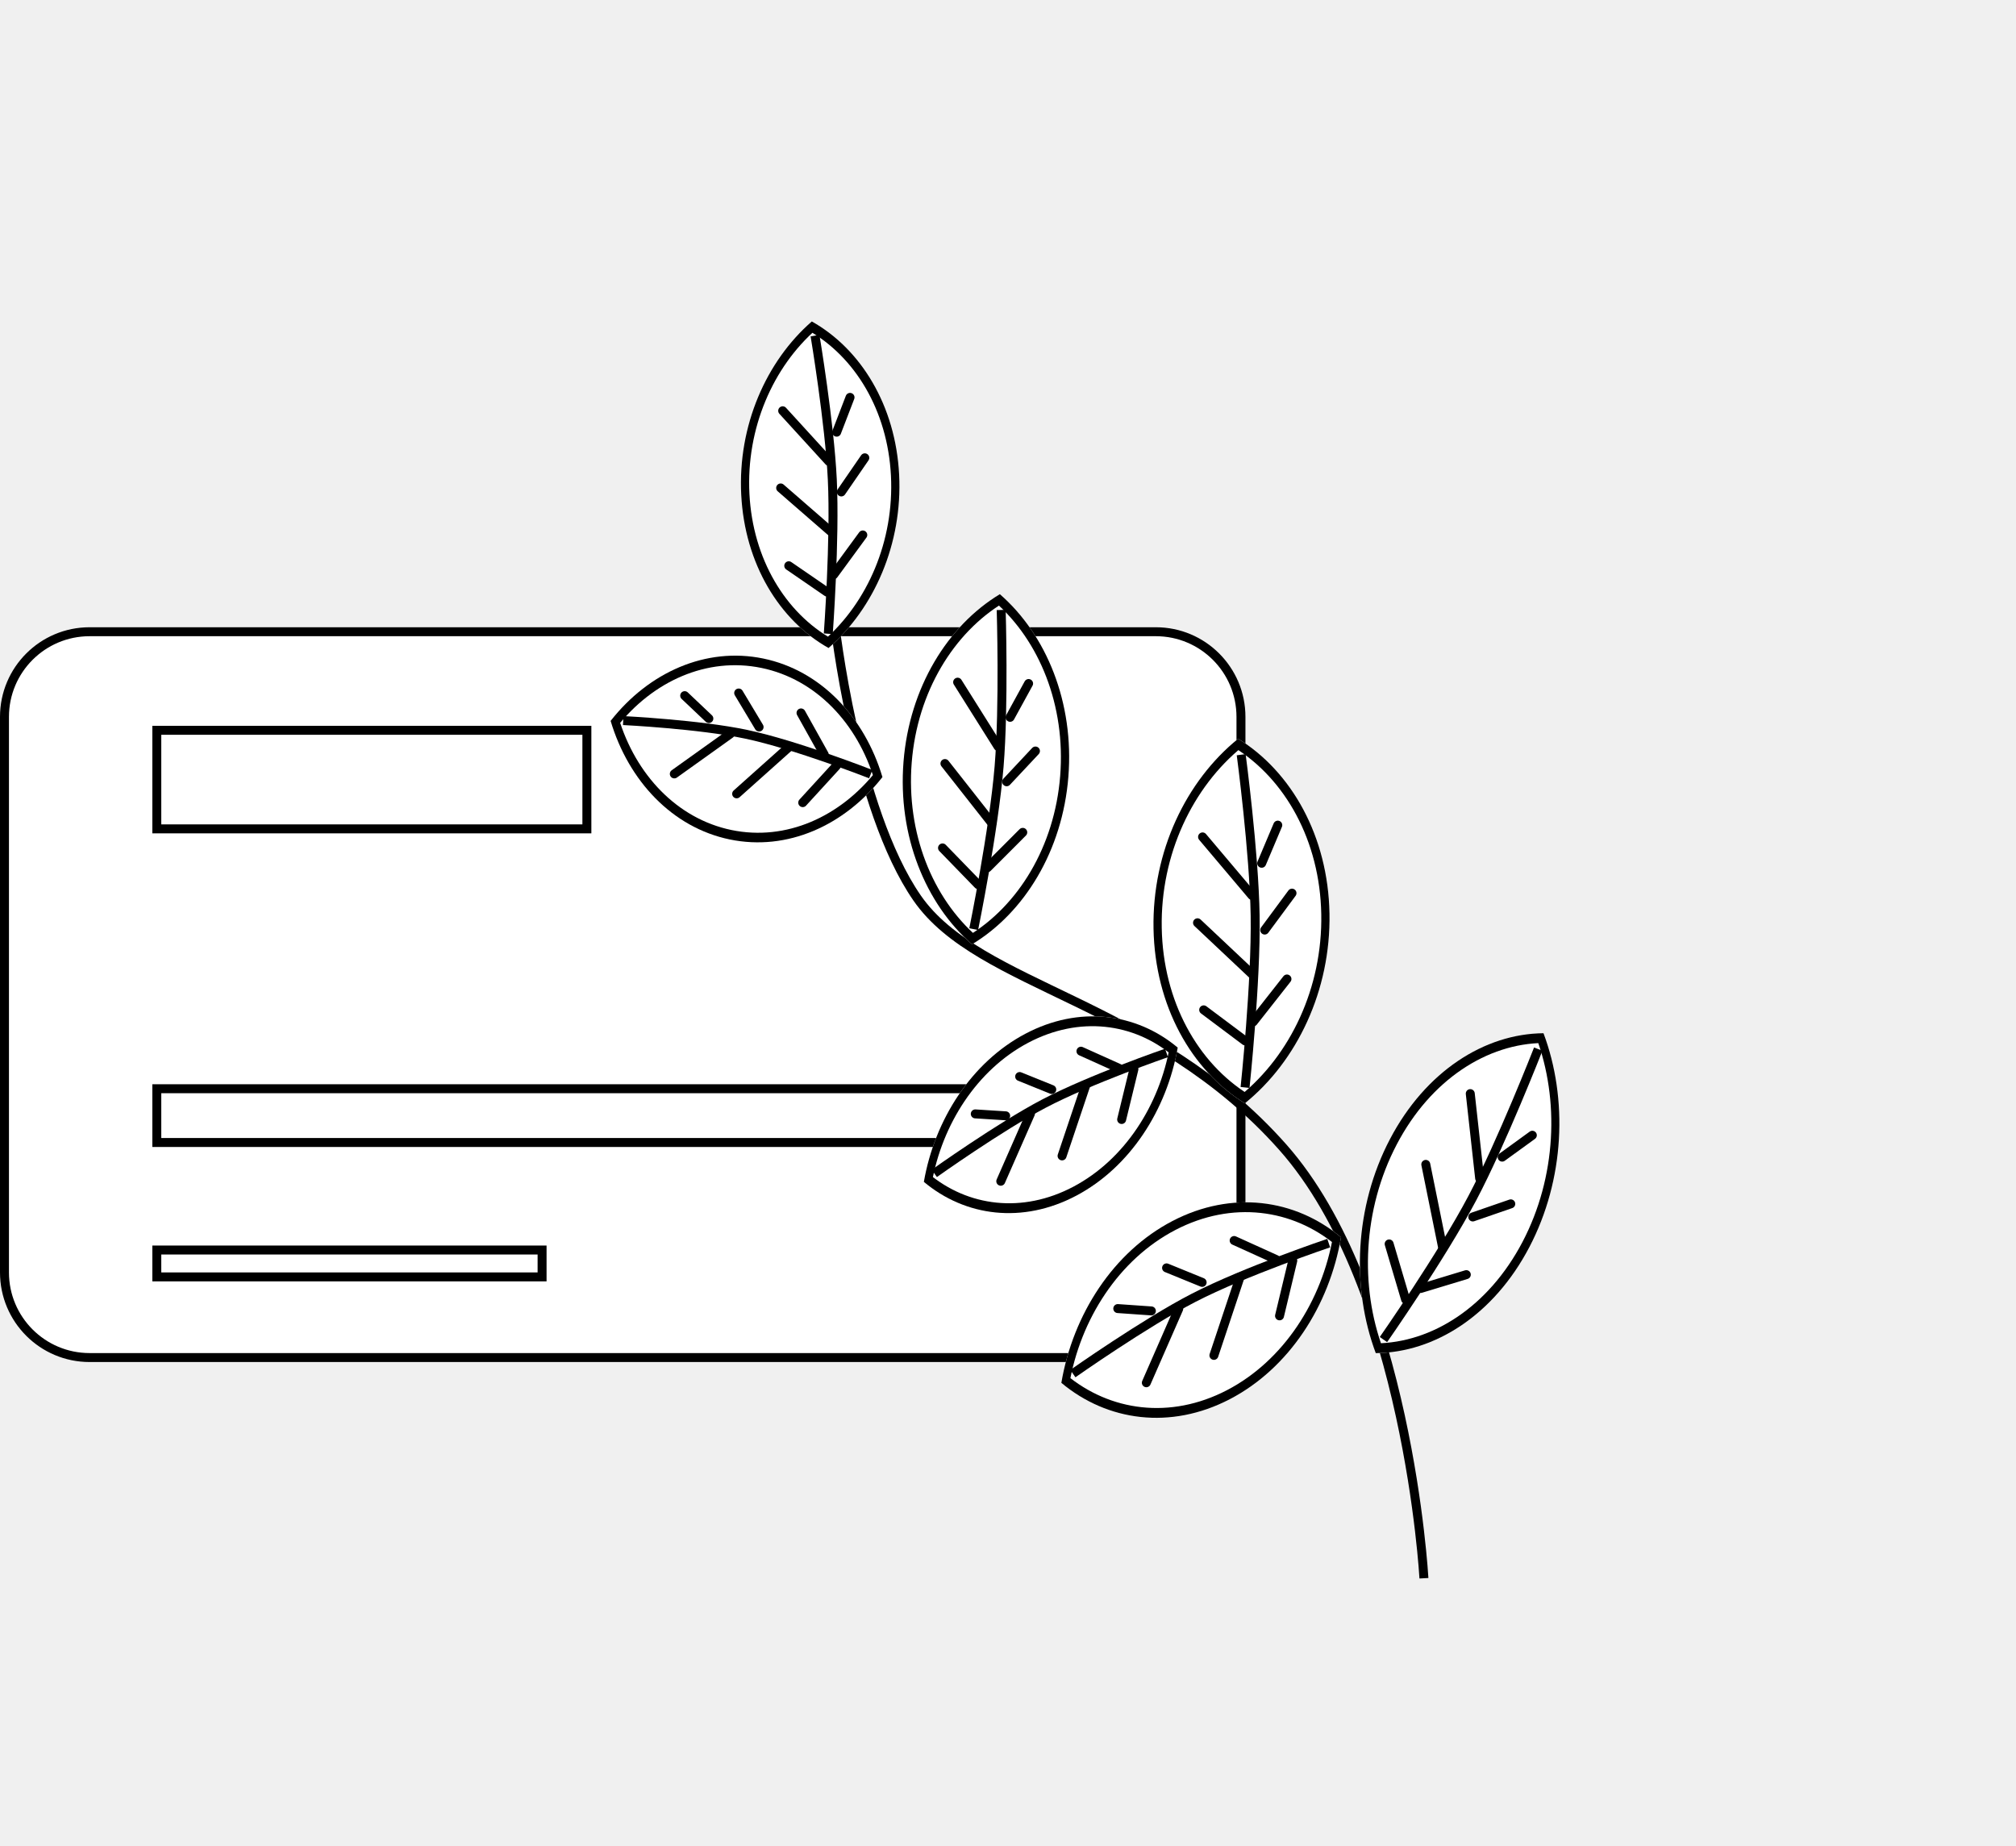
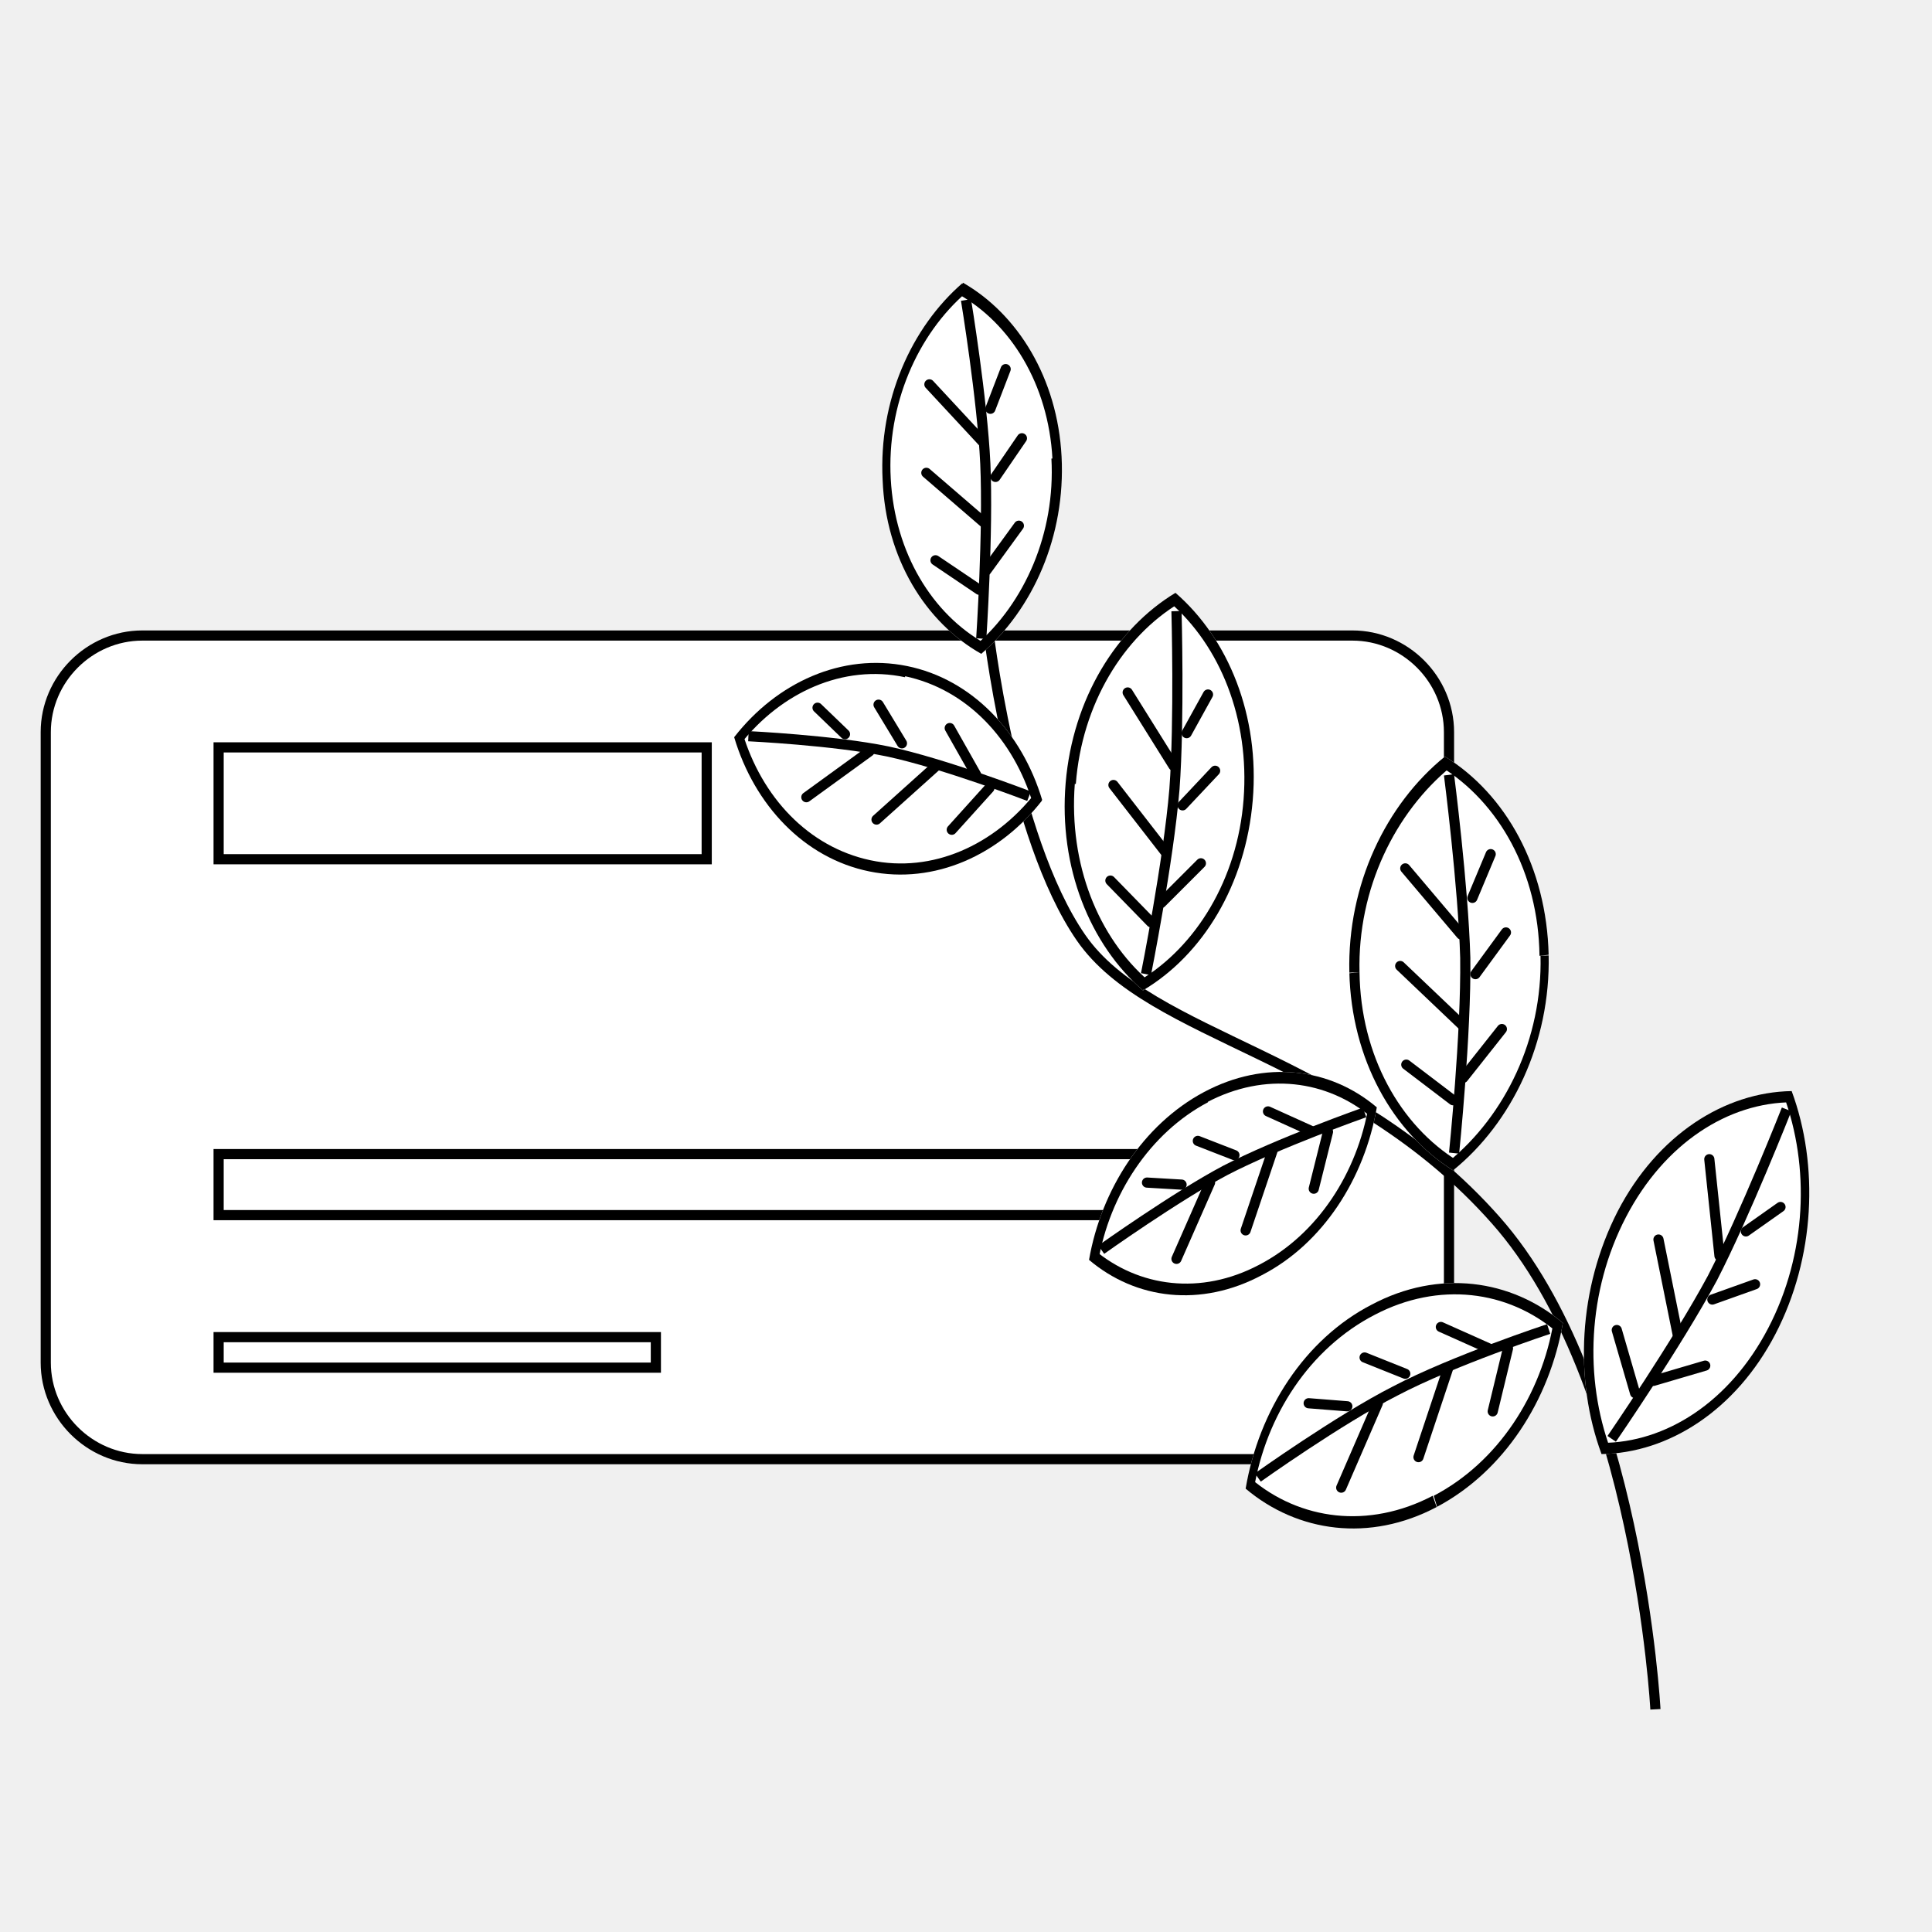
- <svg xmlns="http://www.w3.org/2000/svg" width="225" height="206" viewBox="0 0 225 206" fill="none">
-   <rect x="0.5" y="70.5" width="138" height="81" rx="9.5" fill="white" stroke="black" />
-   <rect x="17.5" y="121.5" width="102" height="6" stroke="black" />
-   <rect x="17.5" y="139.5" width="43" height="3" stroke="black" />
-   <rect x="17.5" y="81.5" width="48" height="11" stroke="black" />
-   <path d="M93.133 69.328C93.133 69.328 95.412 90.193 102.362 100.225C109.312 110.257 128.624 111.604 143.174 128.033C157.137 143.801 158.921 176.129 158.921 176.129" stroke="black" />
-   <mask id="path-6-inside-1" fill="white">
-     <path fill-rule="evenodd" clip-rule="evenodd" d="M138.934 123.129C144.747 118.43 148.538 110.547 148.38 101.938C148.222 93.33 144.154 86.126 138.187 82.443C132.374 87.142 128.583 95.024 128.741 103.633C128.899 112.242 132.967 119.446 138.934 123.129Z" />
+ <svg xmlns="http://www.w3.org/2000/svg" version="1.1" id="Слой_1" x="0px" y="0px" viewBox="0 0 190 190" style="enable-background:new 0 0 190 190;" xml:space="preserve">
+   <style type="text/css">
+ 	.st0{fill:#FFFFFF;stroke:#000000;}
+ 	.st1{fill:none;stroke:#000000;}
+ 	.st2{fill-rule:evenodd;clip-rule:evenodd;fill:#FFFFFF;}
+ 	.st3{fill-rule:evenodd;clip-rule:evenodd;fill:#FFFFFF;filter:url(#Adobe_OpacityMaskFilter);}
+ 	.st4{mask:url(#path-6-inside-1_1_);}
+ 	.st5{fill:none;stroke:#000000;stroke-linecap:round;}
+ 	.st6{fill-rule:evenodd;clip-rule:evenodd;fill:#FFFFFF;filter:url(#Adobe_OpacityMaskFilter_1_);}
+ 	.st7{mask:url(#path-15-inside-2_1_);}
+ 	.st8{fill-rule:evenodd;clip-rule:evenodd;fill:#FFFFFF;filter:url(#Adobe_OpacityMaskFilter_2_);}
+ 	.st9{mask:url(#path-24-inside-3_1_);}
+ 	.st10{fill-rule:evenodd;clip-rule:evenodd;fill:#FFFFFF;filter:url(#Adobe_OpacityMaskFilter_3_);}
+ 	.st11{mask:url(#path-33-inside-4_1_);}
+ 	.st12{fill-rule:evenodd;clip-rule:evenodd;fill:#FFFFFF;filter:url(#Adobe_OpacityMaskFilter_4_);}
+ 	.st13{mask:url(#path-42-inside-5_1_);}
+ 	.st14{fill-rule:evenodd;clip-rule:evenodd;fill:#FFFFFF;filter:url(#Adobe_OpacityMaskFilter_5_);}
+ 	.st15{mask:url(#path-51-inside-6_1_);}
+ 	.st16{fill-rule:evenodd;clip-rule:evenodd;fill:#FFFFFF;filter:url(#Adobe_OpacityMaskFilter_6_);}
+ 	.st17{mask:url(#path-60-inside-7_1_);}
+ </style>
+   <path class="st0" d="M14,62.5h119c5.2,0,9.5,4.3,9.5,9.5v62c0,5.2-4.3,9.5-9.5,9.5H14c-5.2,0-9.5-4.3-9.5-9.5V72  C4.5,66.8,8.8,62.5,14,62.5z" />
+   <rect x="21.5" y="113.5" class="st1" width="102" height="6" />
+   <rect x="21.5" y="131.5" class="st1" width="43" height="3" />
+   <rect x="21.5" y="73.5" class="st1" width="48" height="11" />
+   <path class="st1" d="M97.1,61.3c0,0,2.3,20.9,9.2,30.9c6.9,10,26.3,11.4,40.8,27.8c14,15.8,15.7,48.1,15.7,48.1" />
+   <path class="st2" d="M142.9,115.1c5.8-4.7,9.6-12.6,9.4-21.2c-0.2-8.6-4.2-15.8-10.2-19.5c-5.8,4.7-9.6,12.6-9.4,21.2  C132.9,104.2,137,111.4,142.9,115.1z" />
+   <defs>
+     <filter id="Adobe_OpacityMaskFilter" filterUnits="userSpaceOnUse" x="131.8" y="73.2" width="21.5" height="43.2">
+       <feColorMatrix type="matrix" values="1 0 0 0 0  0 1 0 0 0  0 0 1 0 0  0 0 0 1 0" />
+     </filter>
+   </defs>
+   <mask maskUnits="userSpaceOnUse" x="131.8" y="73.2" width="21.5" height="43.2" id="path-6-inside-1_1_">
+     <path class="st3" d="M142.9,115.1c5.8-4.7,9.6-12.6,9.4-21.2c-0.2-8.6-4.2-15.8-10.2-19.5c-5.8,4.7-9.6,12.6-9.4,21.2   C132.9,104.2,137,111.4,142.9,115.1z" />
  </mask>
-   <path fill-rule="evenodd" clip-rule="evenodd" d="M138.934 123.129C144.747 118.43 148.538 110.547 148.38 101.938C148.222 93.33 144.154 86.126 138.187 82.443C132.374 87.142 128.583 95.024 128.741 103.633C128.899 112.242 132.967 119.446 138.934 123.129Z" fill="white" />
-   <path d="M138.934 123.129L138.475 124.089L138.957 124.386L139.427 124.006L138.934 123.129ZM138.187 82.443L138.646 81.483L138.164 81.186L137.694 81.565L138.187 82.443ZM128.741 103.633L127.823 103.712L128.741 103.633ZM147.463 102.018C147.614 110.233 143.997 117.76 138.441 122.251L139.427 124.006C145.497 119.1 149.463 110.862 149.297 101.859L147.463 102.018ZM137.728 83.403C143.431 86.923 147.312 93.803 147.463 102.018L149.297 101.859C149.132 92.856 144.877 85.329 138.646 81.483L137.728 83.403ZM129.658 103.554C129.507 95.339 133.123 87.812 138.68 83.321L137.694 81.565C131.624 86.472 127.658 94.71 127.823 103.712L129.658 103.554ZM139.393 122.169C133.689 118.649 129.809 111.769 129.658 103.554L127.823 103.712C127.989 112.715 132.244 120.243 138.475 124.089L139.393 122.169Z" fill="black" mask="url(#path-6-inside-1)" />
-   <path d="M138.526 84.223C138.526 84.223 139.973 95.111 140.083 102.194C140.198 109.66 138.958 121.358 138.958 121.358" stroke="black" />
-   <path d="M134.215 93.398L139.732 99.93" stroke="black" stroke-linecap="round" />
-   <path d="M133.652 102.98L139.885 108.849" stroke="black" stroke-linecap="round" />
-   <path d="M134.34 112.698L138.973 116.167" stroke="black" stroke-linecap="round" />
-   <path d="M139.871 114.039L143.634 109.254" stroke="black" stroke-linecap="round" />
-   <path d="M141.15 103.793L144.197 99.673" stroke="black" stroke-linecap="round" />
-   <path d="M140.813 96.339L142.61 92.084" stroke="black" stroke-linecap="round" />
-   <mask id="path-15-inside-2" fill="white">
-     <path fill-rule="evenodd" clip-rule="evenodd" d="M153.545 151.006C160.137 150.948 166.72 146.743 170.681 139.189C174.642 131.635 175.001 122.601 172.266 115.305C165.674 115.363 159.091 119.568 155.13 127.122C151.169 134.676 150.809 143.71 153.545 151.006Z" />
+   <path class="st4" d="M142.9,115.1l-0.5,1l0.5,0.3l0.5-0.4L142.9,115.1z M142.2,74.4l0.5-1l-0.5-0.3l-0.5,0.4L142.2,74.4z   M132.7,95.6l-0.9,0.1L132.7,95.6z M151.5,94c0.2,8.2-3.5,15.7-9,20.2l1,1.8c6.1-4.9,10-13.1,9.9-22.1L151.5,94z M141.7,75.4  c5.7,3.5,9.6,10.4,9.7,18.6l1.8-0.2c-0.2-9-4.4-16.5-10.7-20.4L141.7,75.4z M133.7,95.6c-0.2-8.2,3.5-15.7,9-20.2l-1-1.8  c-6.1,4.9-10,13.1-9.9,22.1L133.7,95.6z M143.4,114.2c-5.7-3.5-9.6-10.4-9.7-18.6l-1.8,0.2c0.2,9,4.4,16.5,10.7,20.4L143.4,114.2z" />
+   <path class="st1" d="M142.5,76.2c0,0,1.4,10.9,1.6,18c0.1,7.5-1.1,19.2-1.1,19.2" />
+   <path class="st5" d="M138.2,85.4l5.5,6.5" />
+   <path class="st5" d="M137.7,95l6.2,5.9" />
+   <path class="st5" d="M138.3,104.7l4.6,3.5" />
+   <path class="st5" d="M143.9,106l3.8-4.8" />
+   <path class="st5" d="M145.1,95.8l3-4.1" />
+   <path class="st5" d="M144.8,88.3l1.8-4.3" />
+   <path class="st2" d="M157.5,143c6.6-0.1,13.2-4.3,17.1-11.8s4.3-16.6,1.6-23.9c-6.6,0.1-13.2,4.3-17.1,11.8  C155.2,126.7,154.8,135.7,157.5,143z" />
+   <defs>
+     <filter id="Adobe_OpacityMaskFilter_1_" filterUnits="userSpaceOnUse" x="154.9" y="106.2" width="24.1" height="37.9">
+       <feColorMatrix type="matrix" values="1 0 0 0 0  0 1 0 0 0  0 0 1 0 0  0 0 0 1 0" />
+     </filter>
+   </defs>
+   <mask maskUnits="userSpaceOnUse" x="154.9" y="106.2" width="24.1" height="37.9" id="path-15-inside-2_1_">
+     <path class="st6" d="M157.5,143c6.6-0.1,13.2-4.3,17.1-11.8s4.3-16.6,1.6-23.9c-6.6,0.1-13.2,4.3-17.1,11.8   C155.2,126.7,154.8,135.7,157.5,143z" />
  </mask>
-   <path fill-rule="evenodd" clip-rule="evenodd" d="M153.545 151.006C160.137 150.948 166.72 146.743 170.681 139.189C174.642 131.635 175.001 122.601 172.266 115.305C165.674 115.363 159.091 119.568 155.13 127.122C151.169 134.676 150.809 143.71 153.545 151.006Z" fill="white" />
-   <path d="M153.545 151.006L152.727 151.448L152.972 152.099L153.56 152.094L153.545 151.006ZM172.266 115.305L173.083 114.863L172.839 114.211L172.251 114.217L172.266 115.305ZM155.13 127.122L155.89 127.712L155.13 127.122ZM169.921 138.599C166.119 145.85 159.814 149.862 153.53 149.918L153.56 152.094C160.46 152.033 167.32 147.636 171.441 139.778L169.921 138.599ZM171.448 115.747C174.056 122.702 173.723 131.348 169.921 138.599L171.441 139.778C175.561 131.921 175.947 122.5 173.083 114.863L171.448 115.747ZM155.89 127.712C159.692 120.461 165.997 116.449 172.281 116.393L172.251 114.217C165.351 114.278 158.49 118.675 154.37 126.533L155.89 127.712ZM154.362 150.564C151.755 143.608 152.087 134.962 155.89 127.712L154.37 126.533C150.25 134.39 149.864 143.811 152.727 151.448L154.362 150.564Z" fill="black" mask="url(#path-15-inside-2)" />
-   <path d="M171.677 117.079C171.677 117.079 167.604 127.493 164.33 133.694C160.878 140.23 154.403 149.492 154.403 149.492" stroke="black" />
-   <path d="M164.092 122.044L165.139 131.494" stroke="black" stroke-linecap="round" />
-   <path d="M159.128 129.943L161.027 139.313" stroke="black" stroke-linecap="round" />
-   <path d="M155.039 138.82L156.874 145.013" stroke="black" stroke-linecap="round" />
-   <path d="M158.558 143.792L163.651 142.247" stroke="black" stroke-linecap="round" />
-   <path d="M164.373 135.811L168.614 134.348" stroke="black" stroke-linecap="round" />
-   <path d="M167.654 129.133L171.02 126.691" stroke="black" stroke-linecap="round" />
-   <mask id="path-24-inside-3" fill="white">
-     <path fill-rule="evenodd" clip-rule="evenodd" d="M111.591 66.309C116.789 70.836 119.895 78.414 119.238 86.682C118.581 94.95 114.324 101.86 108.486 105.383C103.287 100.857 100.182 93.278 100.839 85.01C101.496 76.743 105.753 69.833 111.591 66.309Z" />
+   <path class="st7" d="M157.5,143l-0.8,0.4l0.2,0.7l0.6,0L157.5,143z M176.3,107.3l0.8-0.4l-0.2-0.7l-0.6,0L176.3,107.3z M159.1,119.1  l0.8,0.6L159.1,119.1z M173.9,130.6c-3.8,7.3-10.1,11.3-16.4,11.3l0,2.2c6.9-0.1,13.8-4.5,17.9-12.3L173.9,130.6z M175.4,107.7  c2.6,7,2.3,15.6-1.5,22.9l1.5,1.2c4.1-7.9,4.5-17.3,1.6-24.9L175.4,107.7z M159.9,119.7c3.8-7.3,10.1-11.3,16.4-11.3l0-2.2  c-6.9,0.1-13.8,4.5-17.9,12.3L159.9,119.7z M158.4,142.6c-2.6-7-2.3-15.6,1.5-22.9l-1.5-1.2c-4.1,7.9-4.5,17.3-1.6,24.9L158.4,142.6  z" />
+   <path class="st1" d="M175.7,109.1c0,0-4.1,10.4-7.3,16.6c-3.5,6.5-9.9,15.8-9.9,15.8" />
+   <path class="st5" d="M168.1,114l1,9.5" />
+   <path class="st5" d="M163.1,121.9l1.9,9.4" />
+   <path class="st5" d="M159,130.8l1.8,6.2" />
+   <path class="st5" d="M162.6,135.8l5.1-1.5" />
+   <path class="st5" d="M168.4,127.8l4.2-1.5" />
+   <path class="st5" d="M171.7,121.1l3.4-2.4" />
+   <path class="st2" d="M115.6,58.3c5.2,4.5,8.3,12.1,7.6,20.4s-4.9,15.2-10.8,18.7c-5.2-4.5-8.3-12.1-7.6-20.4  C105.5,68.7,109.8,61.8,115.6,58.3z" />
+   <defs>
+     <filter id="Adobe_OpacityMaskFilter_2_" filterUnits="userSpaceOnUse" x="103.8" y="57" width="20.4" height="41.6">
+       <feColorMatrix type="matrix" values="1 0 0 0 0  0 1 0 0 0  0 0 1 0 0  0 0 0 1 0" />
+     </filter>
+   </defs>
+   <mask maskUnits="userSpaceOnUse" x="103.8" y="57" width="20.4" height="41.6" id="path-24-inside-3_1_">
+     <path class="st8" d="M115.6,58.3c5.2,4.5,8.3,12.1,7.6,20.4s-4.9,15.2-10.8,18.7c-5.2-4.5-8.3-12.1-7.6-20.4   C105.5,68.7,109.8,61.8,115.6,58.3z" />
  </mask>
-   <path fill-rule="evenodd" clip-rule="evenodd" d="M111.591 66.309C116.789 70.836 119.895 78.414 119.238 86.682C118.581 94.95 114.324 101.86 108.486 105.383C103.287 100.857 100.182 93.278 100.839 85.01C101.496 76.743 105.753 69.833 111.591 66.309Z" fill="white" />
-   <path d="M111.591 66.309L112.147 65.446L111.691 65.048L111.179 65.358L111.591 66.309ZM108.486 105.383L107.929 106.247L108.385 106.644L108.898 106.335L108.486 105.383ZM100.839 85.01L101.754 85.093L100.839 85.01ZM111.035 67.173C115.987 71.485 118.95 78.71 118.323 86.599L120.153 86.765C120.84 78.119 117.592 70.186 112.147 65.446L111.035 67.173ZM118.323 86.599C117.696 94.488 113.635 101.074 108.074 104.431L108.898 106.335C115.012 102.645 119.466 95.412 120.153 86.765L118.323 86.599ZM109.042 104.519C104.089 100.207 101.127 92.982 101.754 85.093L99.924 84.927C99.237 93.573 102.485 101.506 107.929 106.247L109.042 104.519ZM101.754 85.093C102.381 77.204 106.441 70.618 112.003 67.261L111.179 65.358C105.065 69.048 100.611 76.281 99.924 84.927L101.754 85.093Z" fill="black" mask="url(#path-24-inside-3)" />
-   <path d="M111.74 68.07C111.74 68.07 112.067 78.736 111.507 85.534C110.917 92.701 108.673 103.691 108.673 103.691" stroke="black" />
-   <path d="M106.879 76.13L111.393 83.309" stroke="black" stroke-linecap="round" />
-   <path d="M105.462 85.209L110.703 91.871" stroke="black" stroke-linecap="round" />
-   <path d="M105.192 94.626L109.171 98.725" stroke="black" stroke-linecap="round" />
-   <path d="M110.205 96.838L114.147 92.889" stroke="black" stroke-linecap="round" />
-   <path d="M112.349 87.244L115.564 83.811" stroke="black" stroke-linecap="round" />
-   <path d="M112.733 80.052L114.8 76.28" stroke="black" stroke-linecap="round" />
-   <mask id="path-33-inside-4" fill="white">
-     <path fill-rule="evenodd" clip-rule="evenodd" d="M92.472 72.316C97.565 67.885 100.745 60.676 100.35 52.965C99.955 45.254 96.083 38.95 90.605 35.873C85.512 40.304 82.331 47.512 82.726 55.223C83.121 62.934 86.994 69.239 92.472 72.316Z" />
+   <path class="st9" d="M115.6,58.3l0.6-0.9l-0.5-0.4l-0.5,0.3L115.6,58.3z M112.5,97.4l-0.6,0.9l0.5,0.4l0.5-0.3L112.5,97.4z   M104.8,77l0.9,0.1L104.8,77z M115,59.2c5,4.3,7.9,11.5,7.3,19.4l1.8,0.2c0.7-8.6-2.6-16.6-8-21.3L115,59.2z M122.3,78.6  c-0.6,7.9-4.7,14.5-10.2,17.8l0.8,1.9c6.1-3.7,10.6-10.9,11.3-19.6L122.3,78.6z M113,96.5c-5-4.3-7.9-11.5-7.3-19.4l-1.8-0.2  c-0.7,8.6,2.6,16.6,8,21.3L113,96.5z M105.8,77.1c0.6-7.9,4.7-14.5,10.2-17.8l-0.8-1.9c-6.1,3.7-10.6,10.9-11.3,19.6L105.8,77.1z" />
+   <path class="st1" d="M115.7,60.1c0,0,0.3,10.7-0.2,17.5c-0.6,7.2-2.8,18.2-2.8,18.2" />
+   <path class="st5" d="M110.9,68.1l4.5,7.2" />
+   <path class="st5" d="M109.5,77.2l5.2,6.7" />
+   <path class="st5" d="M109.2,86.6l4,4.1" />
+   <path class="st5" d="M114.2,88.8l3.9-3.9" />
+   <path class="st5" d="M116.3,79.2l3.2-3.4" />
+   <path class="st5" d="M116.7,72.1l2.1-3.8" />
+   <path class="st2" d="M96.5,64.3c5.1-4.4,8.3-11.6,7.9-19.4c-0.4-7.7-4.3-14-9.7-17.1c-5.1,4.4-8.3,11.6-7.9,19.4  C87.1,54.9,91,61.2,96.5,64.3z" />
+   <defs>
+     <filter id="Adobe_OpacityMaskFilter_3_" filterUnits="userSpaceOnUse" x="85.8" y="26.6" width="19.5" height="39">
+       <feColorMatrix type="matrix" values="1 0 0 0 0  0 1 0 0 0  0 0 1 0 0  0 0 0 1 0" />
+     </filter>
+   </defs>
+   <mask maskUnits="userSpaceOnUse" x="85.8" y="26.6" width="19.5" height="39" id="path-33-inside-4_1_">
+     <path class="st10" d="M96.5,64.3c5.1-4.4,8.3-11.6,7.9-19.4c-0.4-7.7-4.3-14-9.7-17.1c-5.1,4.4-8.3,11.6-7.9,19.4   C87.1,54.9,91,61.2,96.5,64.3z" />
  </mask>
-   <path fill-rule="evenodd" clip-rule="evenodd" d="M92.472 72.316C97.565 67.885 100.745 60.676 100.35 52.965C99.955 45.254 96.083 38.95 90.605 35.873C85.512 40.304 82.331 47.512 82.726 55.223C83.121 62.934 86.994 69.239 92.472 72.316Z" fill="white" />
-   <path d="M92.472 72.316L92.045 73.294L92.536 73.57L92.992 73.173L92.472 72.316ZM90.605 35.873L91.031 34.894L90.541 34.619L90.085 35.016L90.605 35.873ZM82.726 55.223L81.812 55.34L82.726 55.223ZM99.436 53.082C99.811 60.399 96.795 67.245 91.951 71.459L92.992 73.173C98.335 68.525 101.68 60.954 101.265 52.848L99.436 53.082ZM90.178 36.851C95.388 39.777 99.061 45.766 99.436 53.082L101.265 52.848C100.85 44.742 96.778 38.122 91.031 34.894L90.178 36.851ZM83.641 55.106C83.266 47.79 86.282 40.944 91.126 36.73L90.085 35.016C84.741 39.664 81.397 47.235 81.812 55.34L83.641 55.106ZM92.898 71.337C87.689 68.412 84.016 62.422 83.641 55.106L81.812 55.34C82.227 63.447 86.299 70.067 92.045 73.294L92.898 71.337Z" fill="black" mask="url(#path-33-inside-4)" />
-   <path d="M90.963 37.455C90.963 37.455 92.585 47.161 92.891 53.506C93.215 60.194 92.442 70.727 92.442 70.727" stroke="black" />
-   <path d="M87.353 45.842L92.509 51.49" stroke="black" stroke-linecap="round" />
-   <path d="M87.128 54.453L92.909 59.478" stroke="black" stroke-linecap="round" />
-   <path d="M88.031 63.138L92.302 66.073" stroke="black" stroke-linecap="round" />
-   <path d="M93.048 64.132L96.294 59.701" stroke="black" stroke-linecap="round" />
-   <path d="M93.898 54.899L96.519 51.091" stroke="black" stroke-linecap="round" />
-   <path d="M93.377 48.23L94.87 44.347" stroke="black" stroke-linecap="round" />
-   <mask id="path-42-inside-5" fill="white">
-     <path fill-rule="evenodd" clip-rule="evenodd" d="M98.486 86.721C94.242 92.131 87.87 95.009 81.451 93.682C75.032 92.355 70.155 87.152 68.15 80.451C72.394 75.041 78.765 72.163 85.184 73.49C91.603 74.817 96.481 80.019 98.486 86.721Z" />
+   <path class="st11" d="M96.5,64.3l-0.4,1l0.5,0.3l0.5-0.4L96.5,64.3z M94.6,27.9l0.4-1l-0.5-0.3L94.1,27L94.6,27.9z M86.7,47.2  l-0.9,0.1L86.7,47.2z M103.4,45.1c0.4,7.3-2.6,14.2-7.5,18.4l1,1.7c5.3-4.6,8.7-12.2,8.3-20.3L103.4,45.1z M94.2,28.9  c5.2,2.9,8.9,8.9,9.3,16.2l1.8-0.2c-0.4-8.1-4.5-14.7-10.2-18L94.2,28.9z M87.6,47.1c-0.4-7.3,2.6-14.2,7.5-18.4l-1-1.7  c-5.3,4.6-8.7,12.2-8.3,20.3L87.6,47.1z M96.9,63.3c-5.2-2.9-8.9-8.9-9.3-16.2l-1.8,0.2c0.4,8.1,4.5,14.7,10.2,18L96.9,63.3z" />
+   <path class="st1" d="M95,29.5c0,0,1.6,9.7,1.9,16.1c0.3,6.7-0.4,17.2-0.4,17.2" />
+   <path class="st5" d="M91.4,37.8l5.2,5.6" />
+   <path class="st5" d="M91.1,46.5l5.8,5" />
+   <path class="st5" d="M92,55.1l4.3,2.9" />
+   <path class="st5" d="M97,56.1l3.2-4.4" />
+   <path class="st5" d="M97.9,46.9l2.6-3.8" />
+   <path class="st5" d="M97.4,40.2l1.5-3.9" />
+   <path class="st2" d="M102.5,78.7c-4.2,5.4-10.6,8.3-17,7c-6.4-1.3-11.3-6.5-13.3-13.2c4.2-5.4,10.6-8.3,17-7  C95.6,66.8,100.5,72,102.5,78.7z" />
+   <defs>
+     <filter id="Adobe_OpacityMaskFilter_4_" filterUnits="userSpaceOnUse" x="71.1" y="64.1" width="32.4" height="23">
+       <feColorMatrix type="matrix" values="1 0 0 0 0  0 1 0 0 0  0 0 1 0 0  0 0 0 1 0" />
+     </filter>
+   </defs>
+   <mask maskUnits="userSpaceOnUse" x="71.1" y="64.1" width="32.4" height="23" id="path-42-inside-5_1_">
+     <path class="st12" d="M102.5,78.7c-4.2,5.4-10.6,8.3-17,7c-6.4-1.3-11.3-6.5-13.3-13.2c4.2-5.4,10.6-8.3,17-7   C95.6,66.8,100.5,72,102.5,78.7z" />
  </mask>
-   <path fill-rule="evenodd" clip-rule="evenodd" d="M98.486 86.721C94.242 92.131 87.87 95.009 81.451 93.682C75.032 92.355 70.155 87.152 68.15 80.451C72.394 75.041 78.765 72.163 85.184 73.49C91.603 74.817 96.481 80.019 98.486 86.721Z" fill="white" />
-   <path d="M98.486 86.721L99.16 87.422L99.54 86.939L99.361 86.34L98.486 86.721ZM81.451 93.682L81.646 92.63L81.451 93.682ZM68.15 80.451L67.475 79.749L67.096 80.233L67.275 80.832L68.15 80.451ZM97.811 86.02C93.775 91.164 87.729 93.888 81.646 92.63L81.257 94.733C88.012 96.13 94.708 93.098 99.16 87.422L97.811 86.02ZM81.646 92.63C75.563 91.373 70.931 86.442 69.024 80.07L67.275 80.832C69.379 87.863 74.502 93.337 81.257 94.733L81.646 92.63ZM68.824 81.152C72.86 76.008 78.907 73.284 84.99 74.541L85.379 72.438C78.624 71.042 71.928 74.074 67.475 79.749L68.824 81.152ZM84.99 74.541C91.073 75.799 95.704 80.73 97.611 87.102L99.361 86.34C97.257 79.309 92.133 73.835 85.379 72.438L84.99 74.541Z" fill="black" mask="url(#path-42-inside-5)" />
-   <path d="M69.555 80.414C69.555 80.414 77.99 80.828 83.266 81.94C88.828 83.113 97.18 86.39 97.18 86.39" stroke="black" />
-   <path d="M75.258 86.367L81.499 81.905" stroke="black" stroke-linecap="round" />
-   <path d="M82.215 88.591L88.146 83.289" stroke="black" stroke-linecap="round" />
-   <path d="M89.59 89.573L93.337 85.479" stroke="black" stroke-linecap="round" />
-   <path d="M91.989 84.201L89.4 79.561" stroke="black" stroke-linecap="round" />
-   <path d="M84.721 81.135L82.442 77.337" stroke="black" stroke-linecap="round" />
-   <path d="M79.113 80.189L76.416 77.633" stroke="black" stroke-linecap="round" />
-   <mask id="path-51-inside-6" fill="white">
-     <path fill-rule="evenodd" clip-rule="evenodd" d="M131.44 116.909C126.816 113.034 120.425 112.198 114.431 115.369C108.436 118.539 104.322 124.933 103.11 131.894C107.734 135.769 114.125 136.606 120.119 133.435C126.113 130.264 130.228 123.871 131.44 116.909Z" />
+   <path class="st13" d="M102.5,78.7l0.7,0.7l0.4-0.5l-0.2-0.6L102.5,78.7z M85.5,85.7l0.2-1.1L85.5,85.7z M72.1,72.5l-0.7-0.7  l-0.4,0.5l0.2,0.6L72.1,72.5z M101.8,78c-4,5.1-10.1,7.9-16.2,6.6l-0.4,2.1c6.8,1.4,13.5-1.6,17.9-7.3L101.8,78z M85.6,84.6  c-6.1-1.3-10.7-6.2-12.6-12.6l-1.7,0.8c2.1,7,7.2,12.5,14,13.9L85.6,84.6z M72.8,73.2c4-5.1,10.1-7.9,16.2-6.6l0.4-2.1  c-6.8-1.4-13.5,1.6-17.9,7.3L72.8,73.2z M89,66.5c6.1,1.3,10.7,6.2,12.6,12.6l1.7-0.8c-2.1-7-7.2-12.5-14-13.9L89,66.5z" />
+   <path class="st1" d="M73.6,72.4c0,0,8.4,0.4,13.7,1.5c5.6,1.2,13.9,4.4,13.9,4.4" />
+   <path class="st5" d="M79.3,78.4l6.2-4.5" />
+   <path class="st5" d="M86.2,80.6l5.9-5.3" />
+   <path class="st5" d="M93.6,81.6l3.7-4.1" />
+   <path class="st5" d="M96,76.2l-2.6-4.6" />
+   <path class="st5" d="M88.7,73.1l-2.3-3.8" />
+   <path class="st5" d="M83.1,72.2l-2.7-2.6" />
+   <path class="st2" d="M135.4,108.9c-4.6-3.9-11-4.7-17-1.5c-6,3.2-10.1,9.6-11.3,16.5c4.6,3.9,11,4.7,17,1.5  C130.1,122.3,134.2,115.9,135.4,108.9z" />
+   <defs>
+     <filter id="Adobe_OpacityMaskFilter_5_" filterUnits="userSpaceOnUse" x="106.1" y="104.3" width="30.3" height="24.2">
+       <feColorMatrix type="matrix" values="1 0 0 0 0  0 1 0 0 0  0 0 1 0 0  0 0 0 1 0" />
+     </filter>
+   </defs>
+   <mask maskUnits="userSpaceOnUse" x="106.1" y="104.3" width="30.3" height="24.2" id="path-51-inside-6_1_">
+     <path class="st14" d="M135.4,108.9c-4.6-3.9-11-4.7-17-1.5c-6,3.2-10.1,9.6-11.3,16.5c4.6,3.9,11,4.7,17,1.5   C130.1,122.3,134.2,115.9,135.4,108.9z" />
  </mask>
-   <path fill-rule="evenodd" clip-rule="evenodd" d="M131.44 116.909C126.816 113.034 120.425 112.198 114.431 115.369C108.436 118.539 104.322 124.933 103.11 131.894C107.734 135.769 114.125 136.606 120.119 133.435C126.113 130.264 130.228 123.871 131.44 116.909Z" fill="white" />
-   <path d="M131.44 116.909L132.316 117.082L132.438 116.381L131.972 115.991L131.44 116.909ZM103.11 131.894L102.234 131.721L102.112 132.422L102.577 132.812L103.11 131.894ZM120.119 133.435L119.802 132.429L120.119 133.435ZM114.747 116.374C120.458 113.353 126.529 114.158 130.907 117.827L131.972 115.991C127.102 111.91 120.392 111.042 114.114 114.363L114.747 116.374ZM103.986 132.067C105.134 125.476 109.036 119.395 114.747 116.374L114.114 114.363C107.836 117.684 103.511 124.39 102.234 131.721L103.986 132.067ZM119.802 132.429C114.091 135.45 108.021 134.645 103.642 130.976L102.577 132.812C107.447 136.893 114.158 137.761 120.436 134.44L119.802 132.429ZM130.564 116.736C129.416 123.327 125.514 129.408 119.802 132.429L120.436 134.44C126.713 131.119 131.039 124.414 132.316 117.082L130.564 116.736Z" fill="black" mask="url(#path-51-inside-6)" />
-   <path d="M104.277 130.948C104.277 130.948 111.572 125.752 116.509 123.163C121.713 120.433 130.191 117.507 130.191 117.507" stroke="black" />
-   <path d="M111.693 131.824L115.005 124.29" stroke="black" stroke-linecap="round" />
-   <path d="M118.534 128.996L121.216 121.015" stroke="black" stroke-linecap="round" />
-   <path d="M125.184 124.934L126.552 119.315" stroke="black" stroke-linecap="round" />
-   <path d="M124.856 119.208L120.642 117.311" stroke="black" stroke-linecap="round" />
-   <path d="M117.385 121.588L113.801 120.139" stroke="black" stroke-linecap="round" />
-   <path d="M112.241 124.523L108.848 124.308" stroke="black" stroke-linecap="round" />
-   <mask id="path-60-inside-7" fill="white">
-     <path fill-rule="evenodd" clip-rule="evenodd" d="M149.668 138.08C144.535 133.789 137.468 132.821 130.864 136.258C124.259 139.695 119.752 146.685 118.454 154.323C123.587 158.614 130.653 159.582 137.258 156.145C143.863 152.708 148.37 145.718 149.668 138.08Z" />
+   <path class="st15" d="M135.4,108.9l0.9,0.2l0.1-0.7L136,108L135.4,108.9z M107.1,123.9l-0.9-0.2l-0.1,0.7l0.5,0.4L107.1,123.9z   M124.1,125.4l-0.3-1L124.1,125.4z M118.7,108.4c5.7-3,11.8-2.2,16.2,1.5l1.1-1.8c-4.9-4.1-11.6-4.9-17.9-1.6L118.7,108.4z   M108,124.1c1.1-6.6,5.1-12.7,10.8-15.7l-0.6-2c-6.3,3.3-10.6,10-11.9,17.4L108,124.1z M123.8,124.4c-5.7,3-11.8,2.2-16.2-1.5  l-1.1,1.8c4.9,4.1,11.6,4.9,17.9,1.6L123.8,124.4z M134.6,108.7c-1.1,6.6-5,12.7-10.8,15.7l0.6,2c6.3-3.3,10.6-10,11.9-17.4  L134.6,108.7z" />
+   <path class="st1" d="M108.3,122.9c0,0,7.3-5.2,12.2-7.8c5.2-2.7,13.7-5.7,13.7-5.7" />
+   <path class="st5" d="M115.7,123.8l3.3-7.5" />
+   <path class="st5" d="M122.5,121l2.7-8" />
+   <path class="st5" d="M129.2,116.9l1.4-5.6" />
+   <path class="st5" d="M128.9,111.2l-4.2-1.9" />
+   <path class="st5" d="M121.4,113.6l-3.6-1.4" />
+   <path class="st5" d="M116.2,116.5l-3.4-0.2" />
+   <path class="st2" d="M153.7,130.1c-5.1-4.3-12.2-5.3-18.8-1.8c-6.6,3.4-11.1,10.4-12.4,18.1c5.1,4.3,12.2,5.3,18.8,1.8  C147.9,144.7,152.4,137.7,153.7,130.1z" />
+   <defs>
+     <filter id="Adobe_OpacityMaskFilter_6_" filterUnits="userSpaceOnUse" x="121.5" y="125.1" width="33.2" height="26.2">
+       <feColorMatrix type="matrix" values="1 0 0 0 0  0 1 0 0 0  0 0 1 0 0  0 0 0 1 0" />
+     </filter>
+   </defs>
+   <mask maskUnits="userSpaceOnUse" x="121.5" y="125.1" width="33.2" height="26.2" id="path-60-inside-7_1_">
+     <path class="st16" d="M153.7,130.1c-5.1-4.3-12.2-5.3-18.8-1.8c-6.6,3.4-11.1,10.4-12.4,18.1c5.1,4.3,12.2,5.3,18.8,1.8   C147.9,144.7,152.4,137.7,153.7,130.1z" />
  </mask>
-   <path fill-rule="evenodd" clip-rule="evenodd" d="M149.668 138.08C144.535 133.789 137.468 132.821 130.864 136.258C124.259 139.695 119.752 146.685 118.454 154.323C123.587 158.614 130.653 159.582 137.258 156.145C143.863 152.708 148.37 145.718 149.668 138.08Z" fill="white" />
-   <path d="M149.668 138.08L150.55 138.255L150.668 137.56L150.201 137.17L149.668 138.08ZM118.454 154.323L117.572 154.148L117.454 154.843L117.921 155.233L118.454 154.323ZM137.258 156.145L137.581 157.149L137.258 156.145ZM131.186 137.261C137.505 133.973 144.249 134.906 149.135 138.991L150.201 137.17C144.821 132.671 137.432 131.669 130.541 135.254L131.186 137.261ZM119.336 154.497C120.571 147.228 124.868 140.549 131.186 137.261L130.541 135.254C123.651 138.84 118.932 146.143 117.572 154.148L119.336 154.497ZM136.936 155.142C130.617 158.43 123.873 157.497 118.987 153.412L117.921 155.233C123.301 159.732 130.69 160.734 137.581 157.149L136.936 155.142ZM148.786 137.906C147.551 145.175 143.254 151.854 136.936 155.142L137.581 157.149C144.471 153.563 149.189 146.26 150.55 138.255L148.786 137.906Z" fill="black" mask="url(#path-60-inside-7)" />
-   <path d="M119.74 153.292C119.74 153.292 127.77 147.641 133.21 144.835C138.943 141.877 148.294 138.728 148.294 138.728" stroke="black" />
-   <path d="M127.939 154.312L131.553 146.062" stroke="black" stroke-linecap="round" />
-   <path d="M135.481 151.258L138.397 142.512" stroke="black" stroke-linecap="round" />
-   <path d="M142.805 146.847L144.283 140.686" stroke="black" stroke-linecap="round" />
-   <path d="M142.408 140.555L137.74 138.439" stroke="black" stroke-linecap="round" />
-   <path d="M134.168 143.112L130.198 141.493" stroke="black" stroke-linecap="round" />
-   <path d="M128.501 146.296L124.751 146.034" stroke="black" stroke-linecap="round" />
+   <path class="st17" d="M153.7,130.1l0.9,0.2l0.1-0.7l-0.5-0.4L153.7,130.1z M122.5,146.3l-0.9-0.2l-0.1,0.7l0.5,0.4L122.5,146.3z   M141.3,148.1l0.3,1L141.3,148.1z M135.2,129.3c6.3-3.3,13.1-2.4,17.9,1.7l1.1-1.8c-5.4-4.5-12.8-5.5-19.7-1.9L135.2,129.3z   M123.3,146.5c1.2-7.3,5.5-13.9,11.9-17.2l-0.6-2c-6.9,3.6-11.6,10.9-13,18.9L123.3,146.5z M140.9,147.1c-6.3,3.3-13.1,2.4-17.9-1.7  l-1.1,1.8c5.4,4.5,12.8,5.5,19.7,1.9L140.9,147.1z M152.8,129.9c-1.2,7.3-5.5,13.9-11.8,17.2l0.6,2c6.9-3.6,11.6-10.9,13-18.9  L152.8,129.9z" />
+   <path class="st1" d="M123.7,145.3c0,0,8-5.7,13.5-8.5c5.7-3,15.1-6.1,15.1-6.1" />
+   <path class="st5" d="M131.9,146.3l3.6-8.3" />
+   <path class="st5" d="M139.5,143.3l2.9-8.7" />
+   <path class="st5" d="M146.8,138.8l1.5-6.2" />
+   <path class="st5" d="M146.4,132.6l-4.7-2.1" />
+   <path class="st5" d="M138.2,135.1l-4-1.6" />
+   <path class="st5" d="M132.5,138.3l-3.8-0.3" />
</svg>
